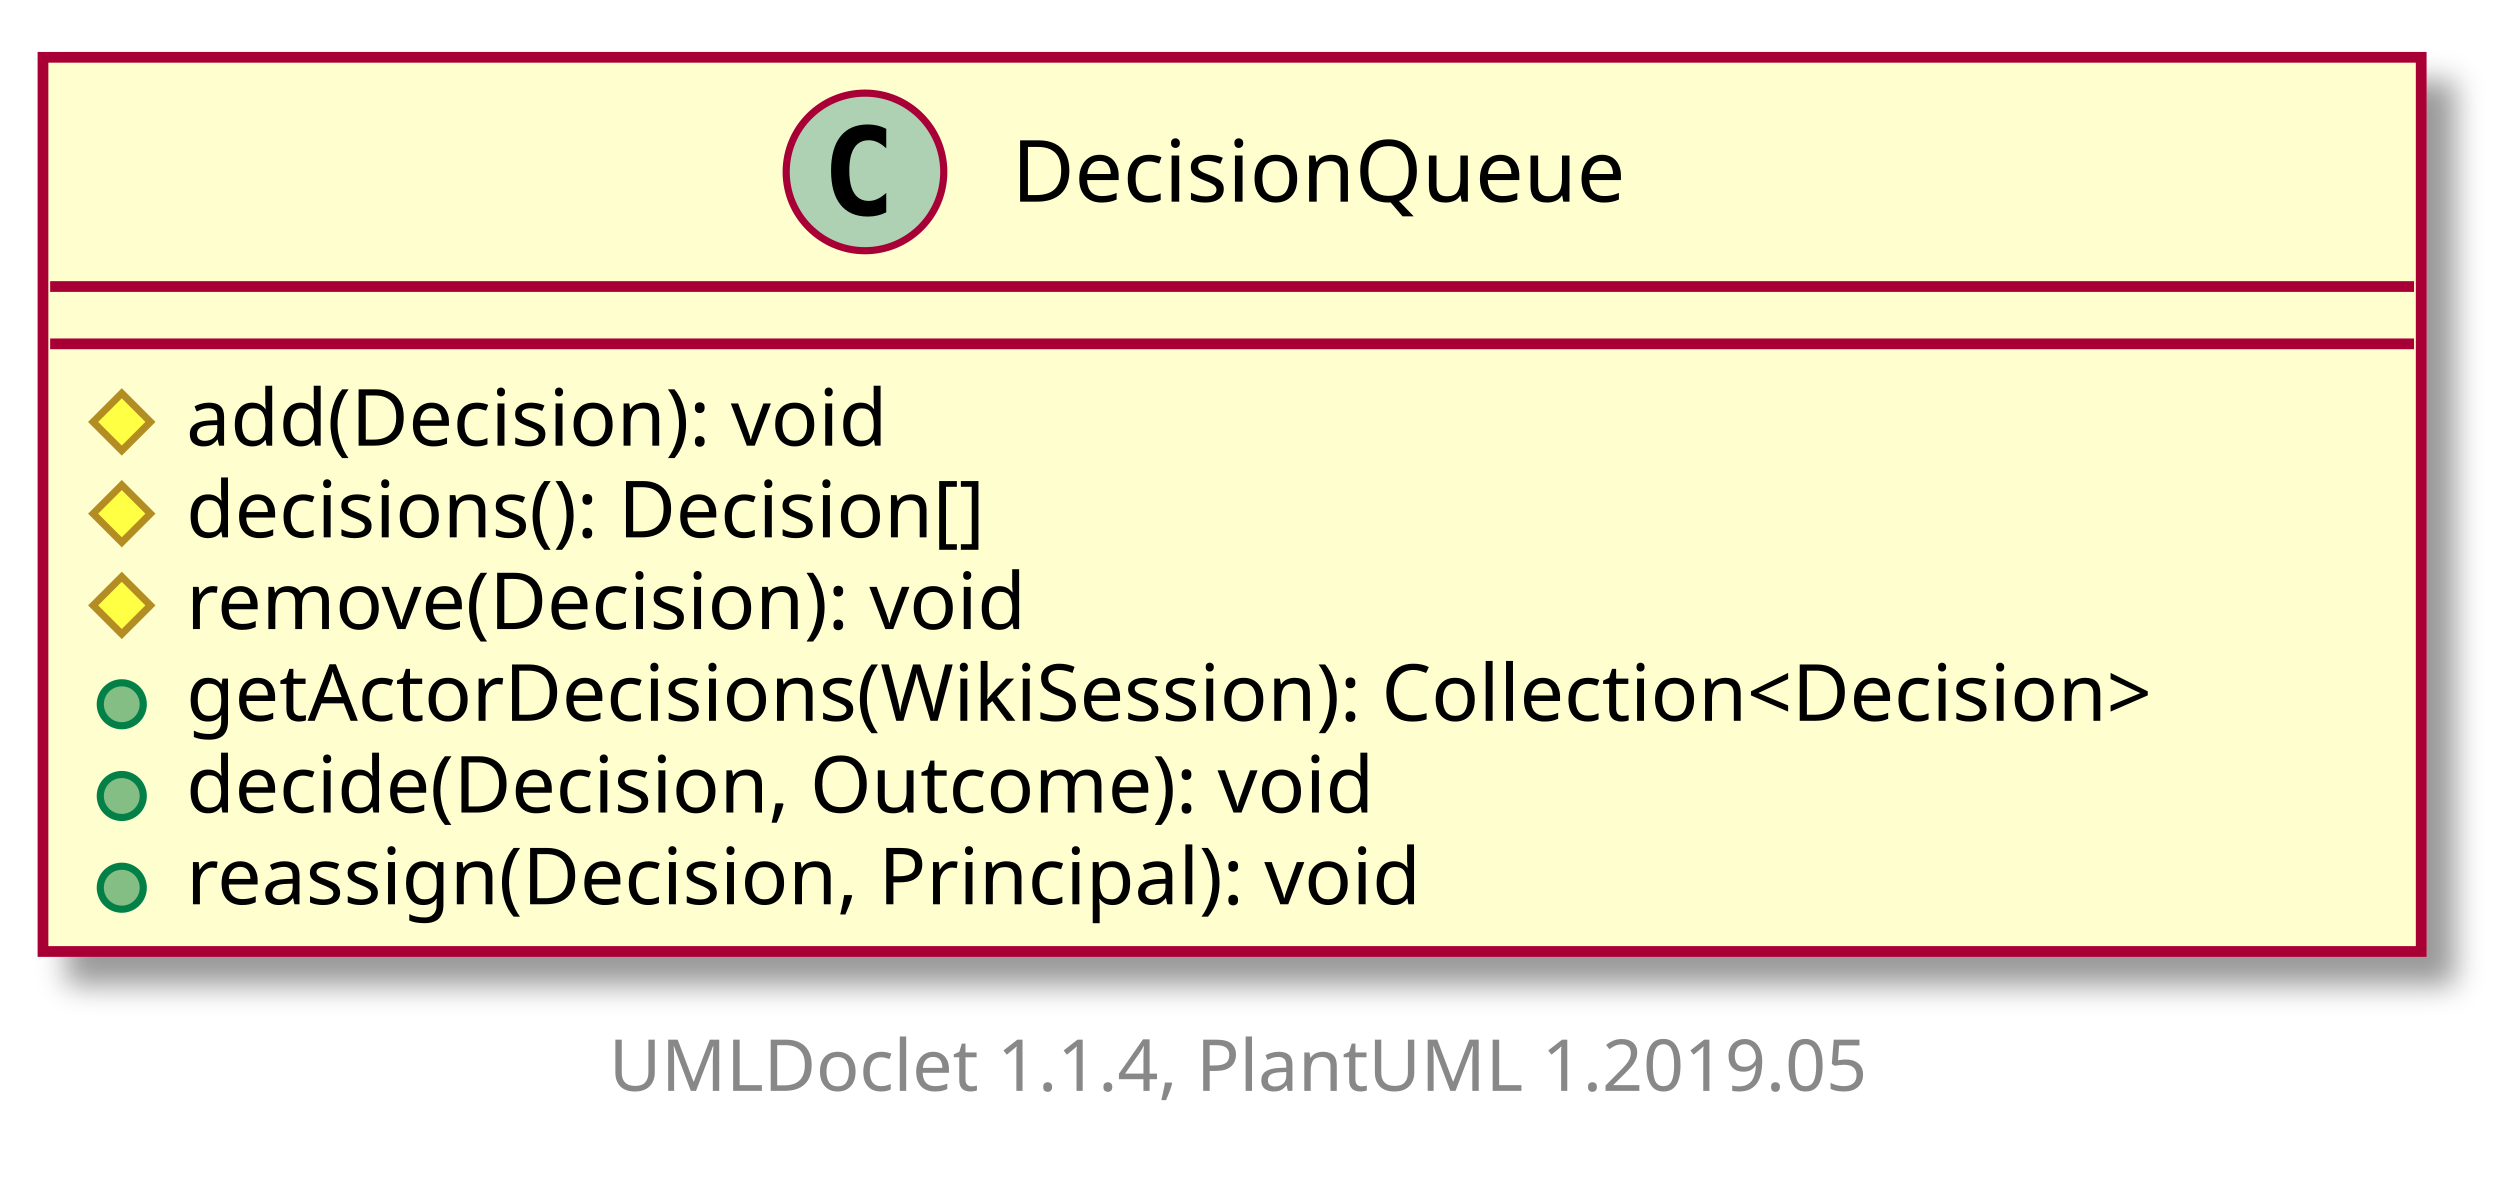
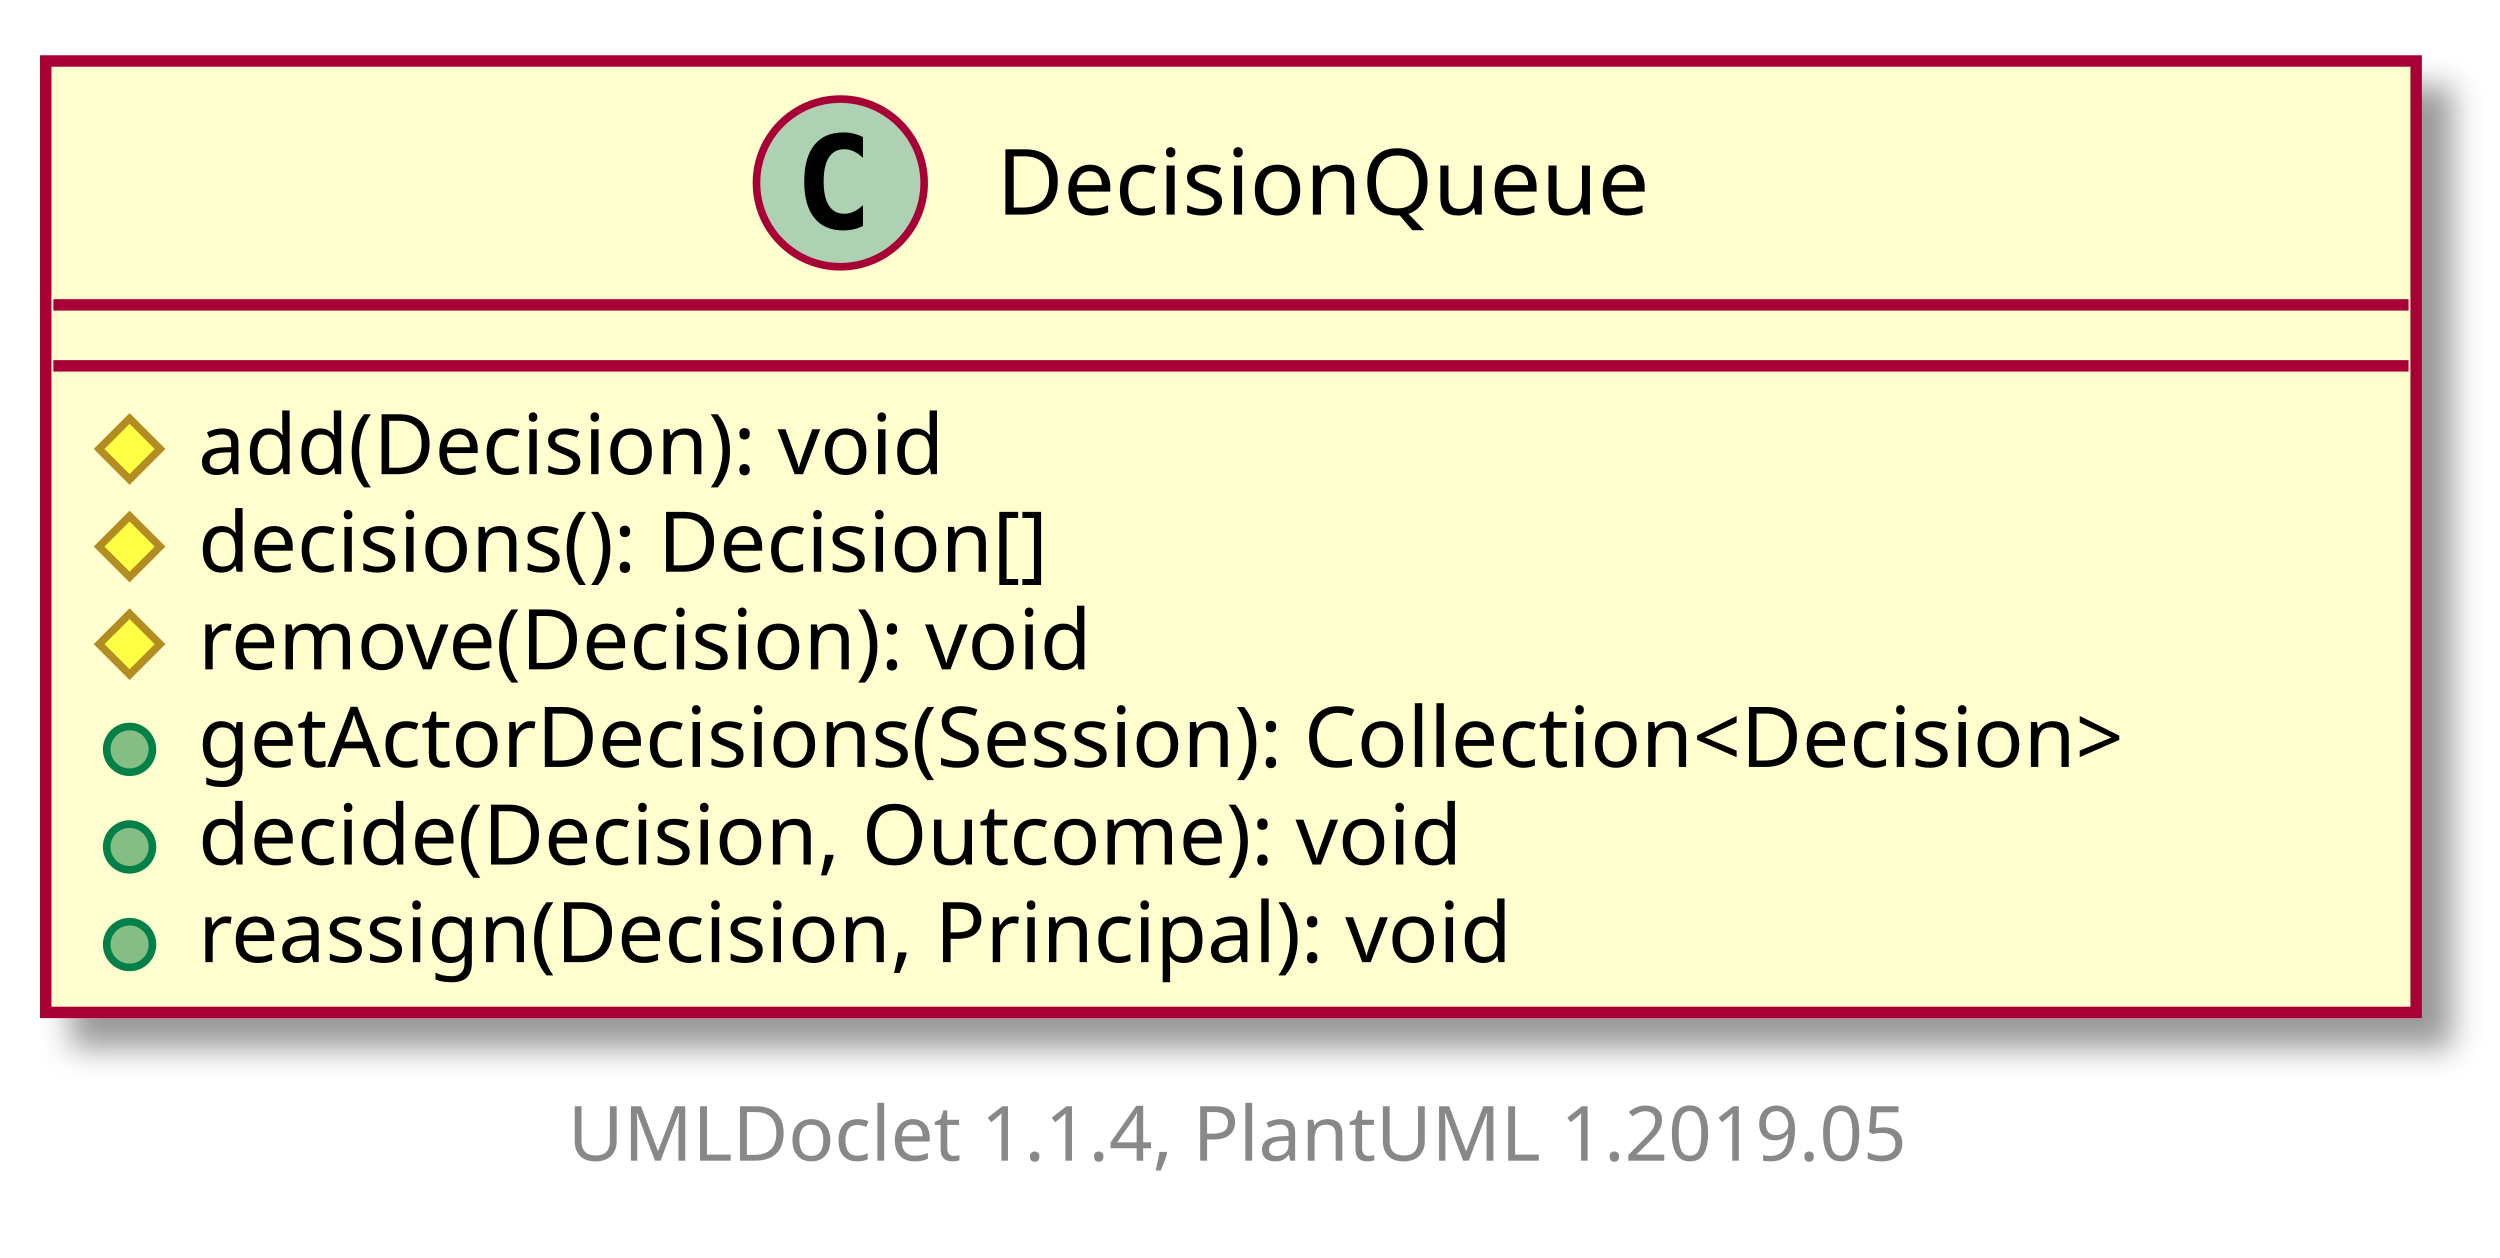
- <svg xmlns="http://www.w3.org/2000/svg" xmlns:xlink="http://www.w3.org/1999/xlink" contentScriptType="application/ecmascript" contentStyleType="text/css" height="165px" preserveAspectRatio="none" style="width:349px;height:165px;" version="1.1" viewBox="0 0 349 165" width="349px" zoomAndPan="magnify">
+ <svg xmlns="http://www.w3.org/2000/svg" xmlns:xlink="http://www.w3.org/1999/xlink" contentScriptType="application/ecmascript" contentStyleType="text/css" height="165px" preserveAspectRatio="none" style="width:328px;height:165px;" version="1.1" viewBox="0 0 328 165" width="328px" zoomAndPan="magnify">
  <defs>
-     <filter height="300%" id="f5yyuag361pyp" width="300%" x="-1" y="-1">
+     <filter height="300%" id="f1s5i27tdbn3wh" width="300%" x="-1" y="-1">
      <feGaussianBlur result="blurOut" stdDeviation="2.0" />
      <feColorMatrix in="blurOut" result="blurOut2" type="matrix" values="0 0 0 0 0 0 0 0 0 0 0 0 0 0 0 0 0 0 .4 0" />
      <feOffset dx="4.0" dy="4.0" in="blurOut2" result="blurOut3" />
      <feBlend in="SourceGraphic" in2="blurOut3" mode="normal" />
    </filter>
  </defs>
  <g>
    <a href="DecisionQueue.html" target="_top" xlink:actuate="onRequest" xlink:show="new" xlink:title="DecisionQueue.html" xlink:type="simple">
-       <rect fill="#FEFECE" filter="url(#f5yyuag361pyp)" height="124.828" id="DecisionQueue" style="stroke: #A80036; stroke-width: 1.5;" width="332" x="6" y="8" />
-       <ellipse cx="120.75" cy="24" fill="#ADD1B2" rx="11" ry="11" style="stroke: #A80036; stroke-width: 1.0;" />
-       <path d="M123.719,29.641 Q123.141,29.938 122.5,30.086 Q121.859,30.234 121.156,30.234 Q118.656,30.234 117.336,28.586 Q116.016,26.938 116.016,23.812 Q116.016,20.688 117.336,19.031 Q118.656,17.375 121.156,17.375 Q121.859,17.375 122.508,17.531 Q123.156,17.688 123.719,17.984 L123.719,20.703 Q123.094,20.125 122.5,19.852 Q121.906,19.578 121.281,19.578 Q119.938,19.578 119.25,20.648 Q118.562,21.719 118.562,23.812 Q118.562,25.906 119.25,26.977 Q119.938,28.047 121.281,28.047 Q121.906,28.047 122.5,27.773 Q123.094,27.5 123.719,26.922 L123.719,29.641 Z " />
-       <text fill="#000000" font-family="sans-serif" font-size="12" lengthAdjust="spacingAndGlyphs" textLength="94" x="141.25" y="28.154">DecisionQueue</text>
-       <line style="stroke: #A80036; stroke-width: 1.5;" x1="7" x2="337" y1="40" y2="40" />
-       <line style="stroke: #A80036; stroke-width: 1.5;" x1="7" x2="337" y1="48" y2="48" />
+       <rect fill="#FEFECE" filter="url(#f1s5i27tdbn3wh)" height="124.828" id="DecisionQueue" style="stroke: #A80036; stroke-width: 1.5;" width="311" x="6" y="8" />
+       <ellipse cx="110.25" cy="24" fill="#ADD1B2" rx="11" ry="11" style="stroke: #A80036; stroke-width: 1.0;" />
+       <path d="M113.219,29.641 Q112.641,29.938 112,30.086 Q111.359,30.234 110.656,30.234 Q108.156,30.234 106.836,28.586 Q105.516,26.938 105.516,23.812 Q105.516,20.688 106.836,19.031 Q108.156,17.375 110.656,17.375 Q111.359,17.375 112.008,17.531 Q112.656,17.688 113.219,17.984 L113.219,20.703 Q112.594,20.125 112,19.852 Q111.406,19.578 110.781,19.578 Q109.438,19.578 108.75,20.648 Q108.062,21.719 108.062,23.812 Q108.062,25.906 108.75,26.977 Q109.438,28.047 110.781,28.047 Q111.406,28.047 112,27.773 Q112.594,27.5 113.219,26.922 L113.219,29.641 Z " />
+       <text fill="#000000" font-family="sans-serif" font-size="12" lengthAdjust="spacingAndGlyphs" textLength="94" x="130.75" y="28.154">DecisionQueue</text>
+       <line style="stroke: #A80036; stroke-width: 1.5;" x1="7" x2="316" y1="40" y2="40" />
+       <line style="stroke: #A80036; stroke-width: 1.5;" x1="7" x2="316" y1="48" y2="48" />
      <polygon fill="#FFFF44" points="17,54.902,21,58.902,17,62.902,13,58.902" style="stroke: #B38D22; stroke-width: 1.0;" />
      <text fill="#000000" font-family="sans-serif" font-size="11" lengthAdjust="spacingAndGlyphs" textLength="108" x="26" y="62.21">add(Decision): void</text>
      <polygon fill="#FFFF44" points="17,67.707,21,71.707,17,75.707,13,71.707" style="stroke: #B38D22; stroke-width: 1.0;" />
      <text fill="#000000" font-family="sans-serif" font-size="11" lengthAdjust="spacingAndGlyphs" textLength="126" x="26" y="75.015">decisions(): Decision[]</text>
      <polygon fill="#FFFF44" points="17,80.512,21,84.512,17,88.512,13,84.512" style="stroke: #B38D22; stroke-width: 1.0;" />
      <text fill="#000000" font-family="sans-serif" font-size="11" lengthAdjust="spacingAndGlyphs" textLength="130" x="26" y="87.82">remove(Decision): void</text>
      <ellipse cx="17" cy="98.316" fill="#84BE84" rx="3" ry="3" style="stroke: #038048; stroke-width: 1.0;" />
-       <text fill="#000000" font-family="sans-serif" font-size="11" lengthAdjust="spacingAndGlyphs" textLength="306" x="26" y="100.624">getActorDecisions(WikiSession): Collection&lt;Decision&gt;</text>
+       <text fill="#000000" font-family="sans-serif" font-size="11" lengthAdjust="spacingAndGlyphs" textLength="285" x="26" y="100.624">getActorDecisions(Session): Collection&lt;Decision&gt;</text>
      <ellipse cx="17" cy="111.121" fill="#84BE84" rx="3" ry="3" style="stroke: #038048; stroke-width: 1.0;" />
      <text fill="#000000" font-family="sans-serif" font-size="11" lengthAdjust="spacingAndGlyphs" textLength="183" x="26" y="113.429">decide(Decision, Outcome): void</text>
      <ellipse cx="17" cy="123.926" fill="#84BE84" rx="3" ry="3" style="stroke: #038048; stroke-width: 1.0;" />
      <text fill="#000000" font-family="sans-serif" font-size="11" lengthAdjust="spacingAndGlyphs" textLength="193" x="26" y="126.234">reassign(Decision, Principal): void</text>
    </a>
-     <text fill="#888888" font-family="sans-serif" font-size="10" lengthAdjust="spacingAndGlyphs" textLength="186" x="85" y="152.282">UMLDoclet 1.1.4, PlantUML 1.2019.05</text>
+     <text fill="#888888" font-family="sans-serif" font-size="10" lengthAdjust="spacingAndGlyphs" textLength="186" x="74.5" y="152.282">UMLDoclet 1.1.4, PlantUML 1.2019.05</text>
  </g>
</svg>
